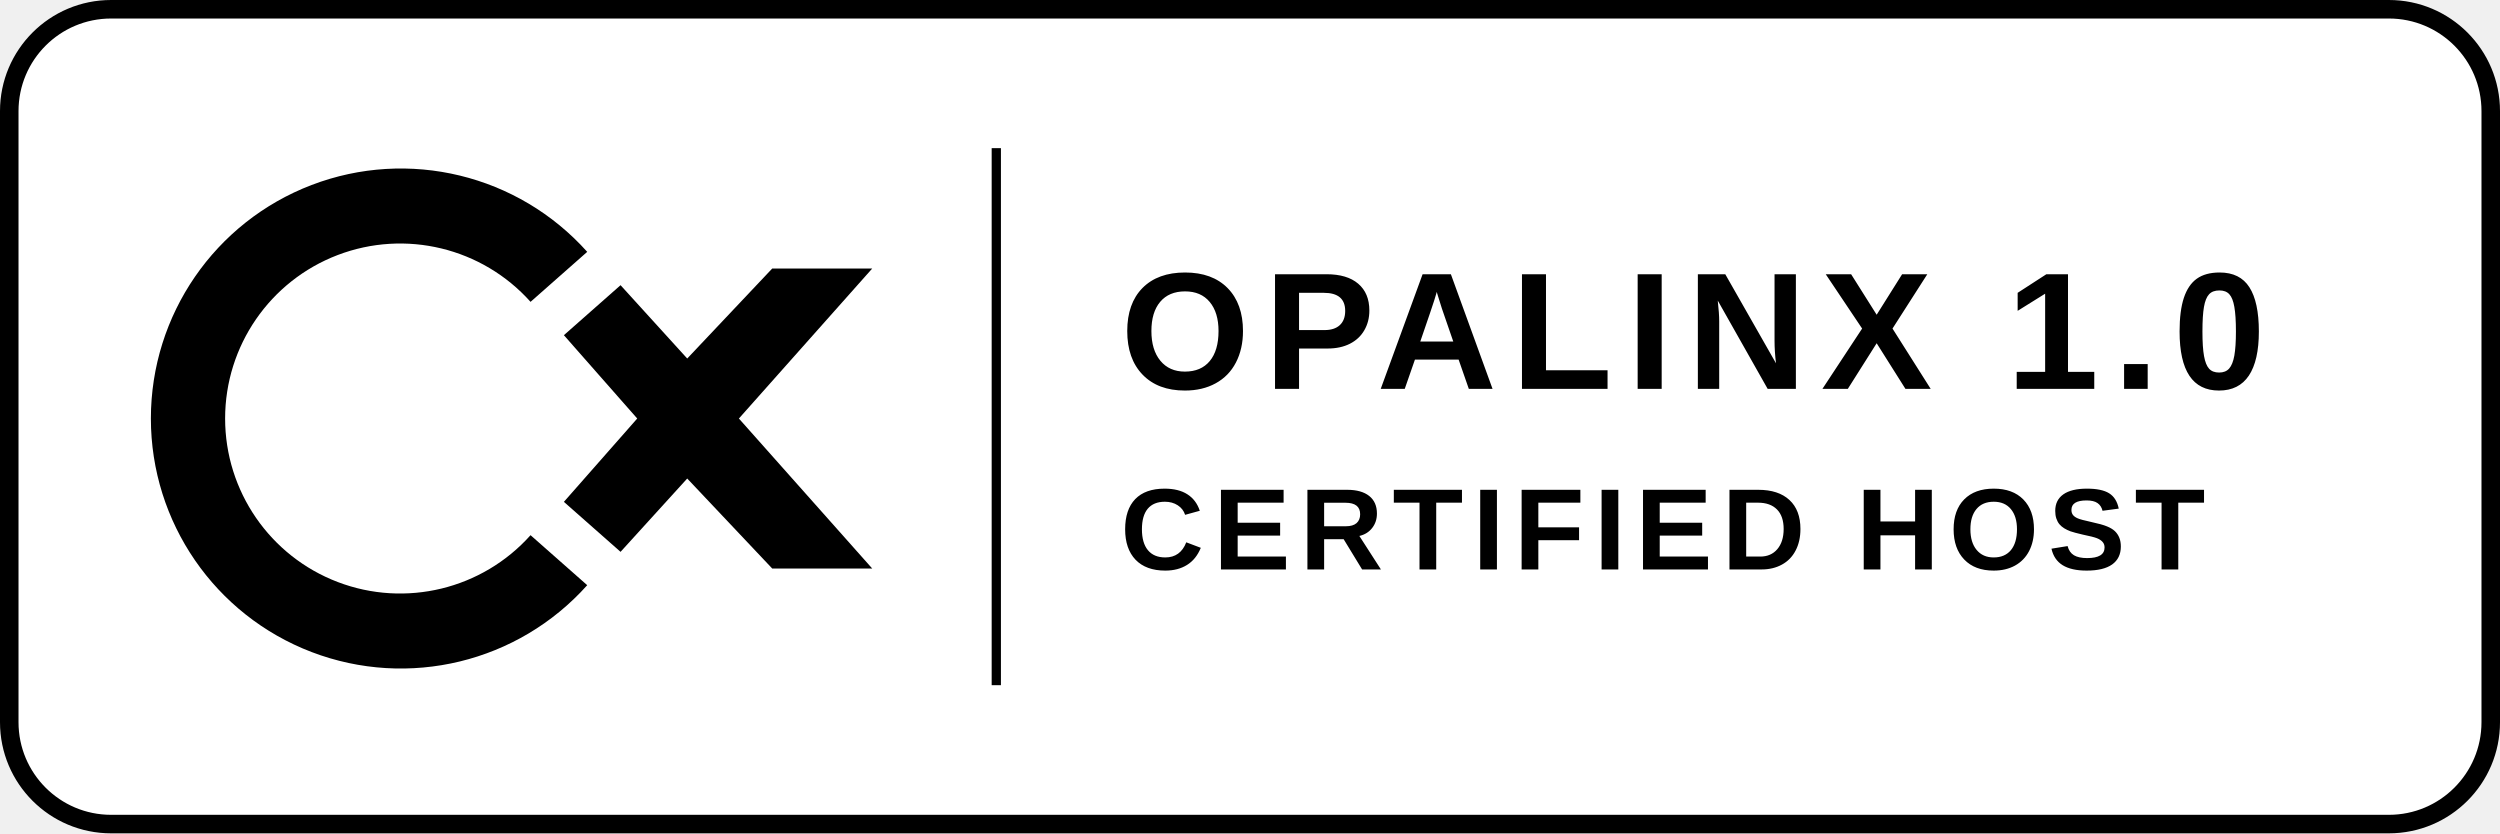
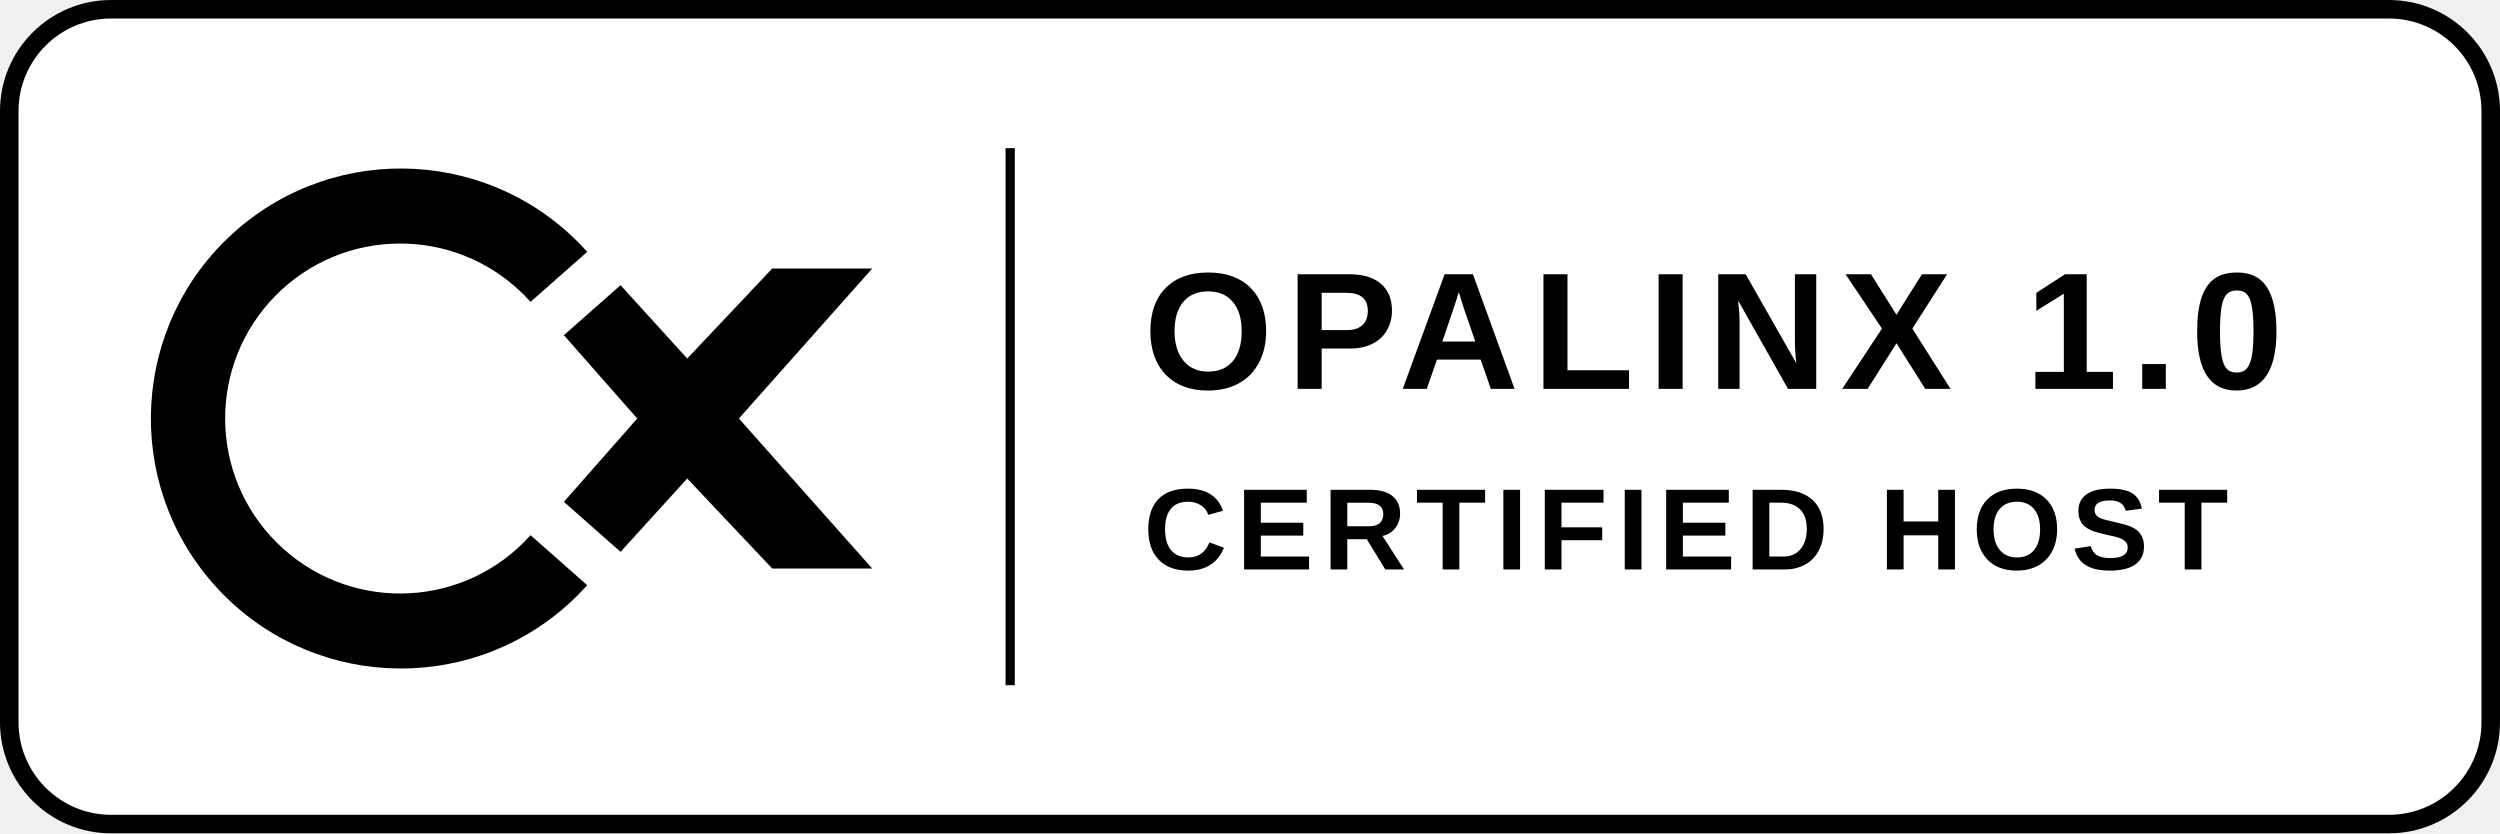
- <svg xmlns="http://www.w3.org/2000/svg" viewBox="0 0 540 180" role="img" aria-labelledby="title description">
-   <rect x="2" y="2" width="536" height="176" rx="22" fill="#fff" stroke="#000" stroke-width="4" />
-   <g fill="#000" transform="translate(12 22) scale(.36)">
-     <path d="M319 90 A150 150 0 1 0 319 290 L285 260 A105 105 0 1 1 285 120 Z" />
-     <path d="M339 110 L379 154 L430 100 H490 L410 190 L490 280 H430 L379 226 L339 270 L305 240 L349 190 L305 140 Z" />
+ <svg xmlns="http://www.w3.org/2000/svg" id="Calque_1" version="1.1" viewBox="0 0 540 180">
+   <defs>
+     <style>
+       .st0 {
+         font-size: 25px;
+         letter-spacing: .08em;
+       }
+ 
+       .st0, .st1 {
+         font-family: Arial-BoldMT, Arial;
+         font-weight: 700;
+         isolation: isolate;
+       }
+ 
+       .st2 {
+         fill: #fff;
+         stroke-width: 4px;
+       }
+ 
+       .st2, .st3 {
+         stroke: #000;
+       }
+ 
+       .st1 {
+         font-size: 36px;
+         letter-spacing: .08em;
+       }
+ 
+       .st3 {
+         stroke-width: 2px;
+       }
+     </style>
+   </defs>
+   <rect class="st2" x="2" y="2" width="536" height="176" rx="22" ry="22" />
+   <g>
+     <path d="M126.84,54.4c-19.88-22.23-54.02-24.13-76.25-4.25-22.23,19.88-24.13,54.02-4.25,76.25,19.88,22.23,54.02,24.13,76.25,4.25,1.49-1.34,2.91-2.76,4.25-4.25l-12.24-10.8c-13.92,15.56-37.81,16.89-53.37,2.97-15.56-13.92-16.89-37.81-2.97-53.37,13.92-15.56,37.81-16.89,53.37-2.97,1.05.94,2.04,1.93,2.97,2.97l12.24-10.8Z" />
+     <path d="M134.04,61.6l14.4,15.84,18.36-19.44h21.6l-28.8,32.4,28.8,32.4h-21.6l-18.36-19.44-14.4,15.84-12.24-10.8,15.84-18-15.84-18,12.24-10.8Z" />
  </g>
-   <path d="M215.2 32V148" stroke="#000" stroke-width="2" />
-   <g fill="#000" font-family="Arial, Helvetica, sans-serif">
-     <text x="242" y="84" font-size="36" font-weight="700" letter-spacing="3">OPALINX 1.0</text>
-     <text x="242" y="123" font-size="25" font-weight="700" letter-spacing="2">CERTIFIED HOST</text>
+   <path class="st3" d="M218.2,32v116" />
+   <g>
+     <text class="st1" transform="translate(247 84)">
+       <tspan x="0" y="0">OPALINX 1.0</tspan>
+     </text>
+     <text class="st0" transform="translate(247 123)">
+       <tspan x="0" y="0">CERTIFIED HOST</tspan>
+     </text>
  </g>
</svg>
